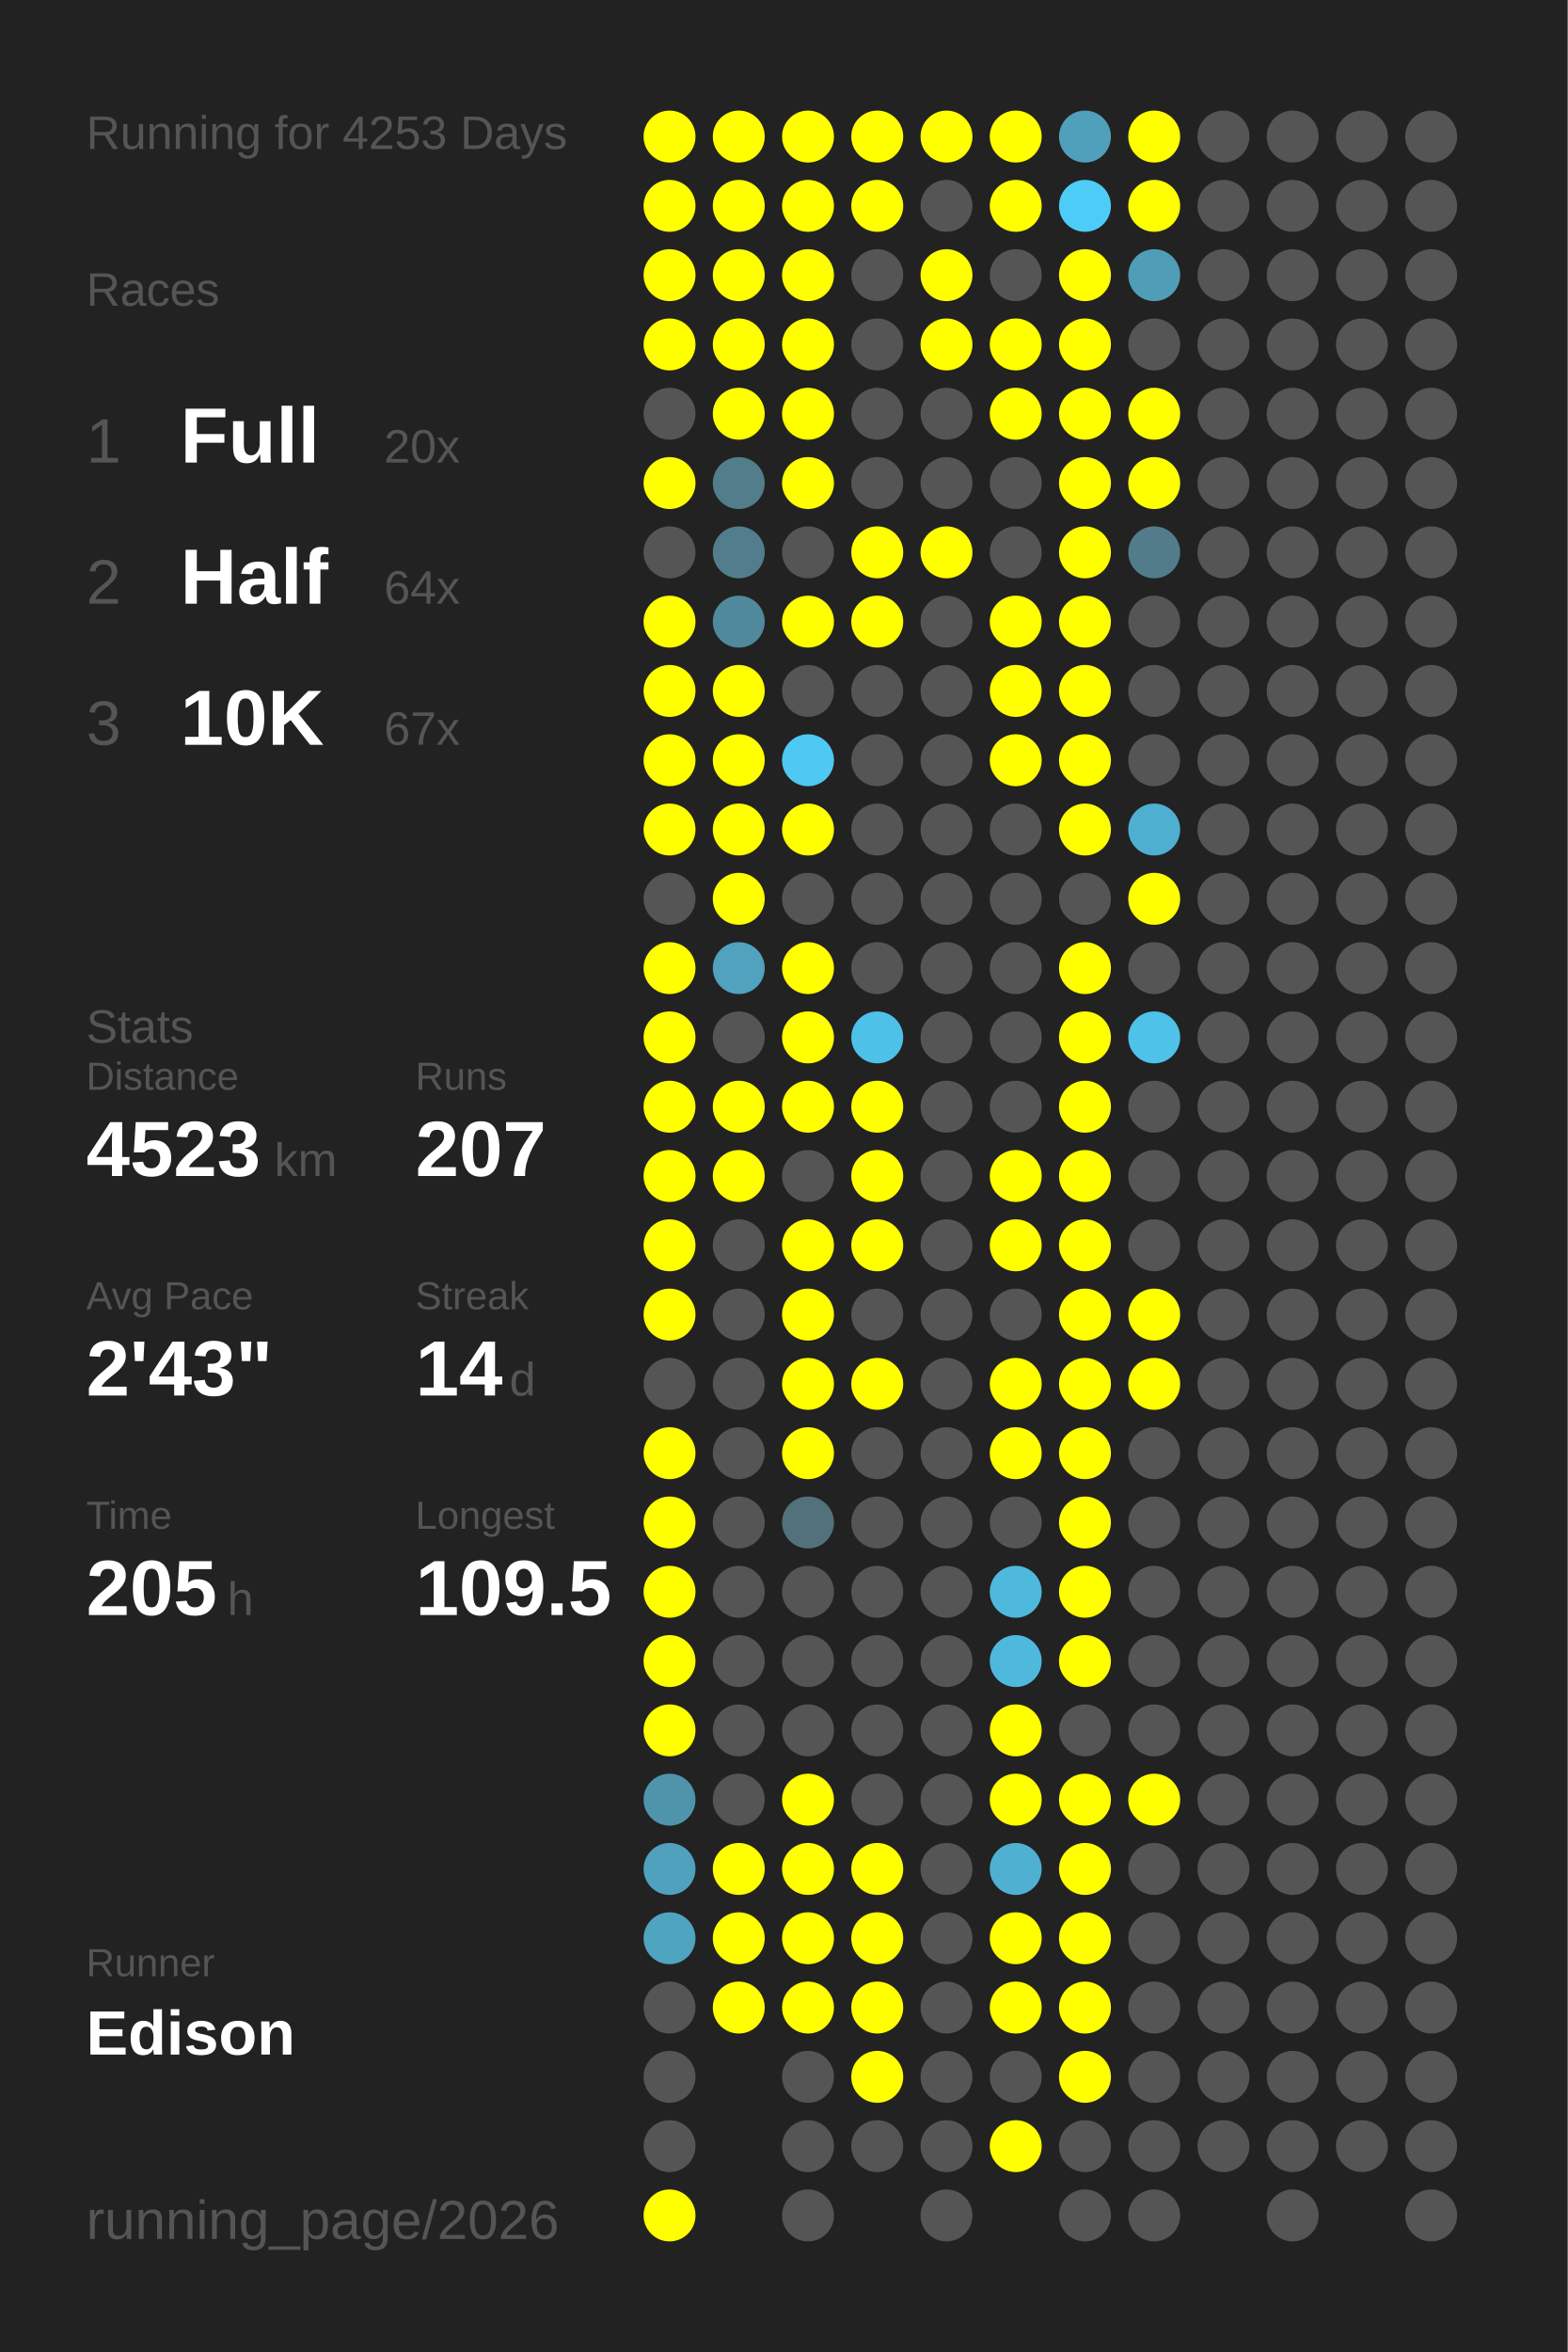
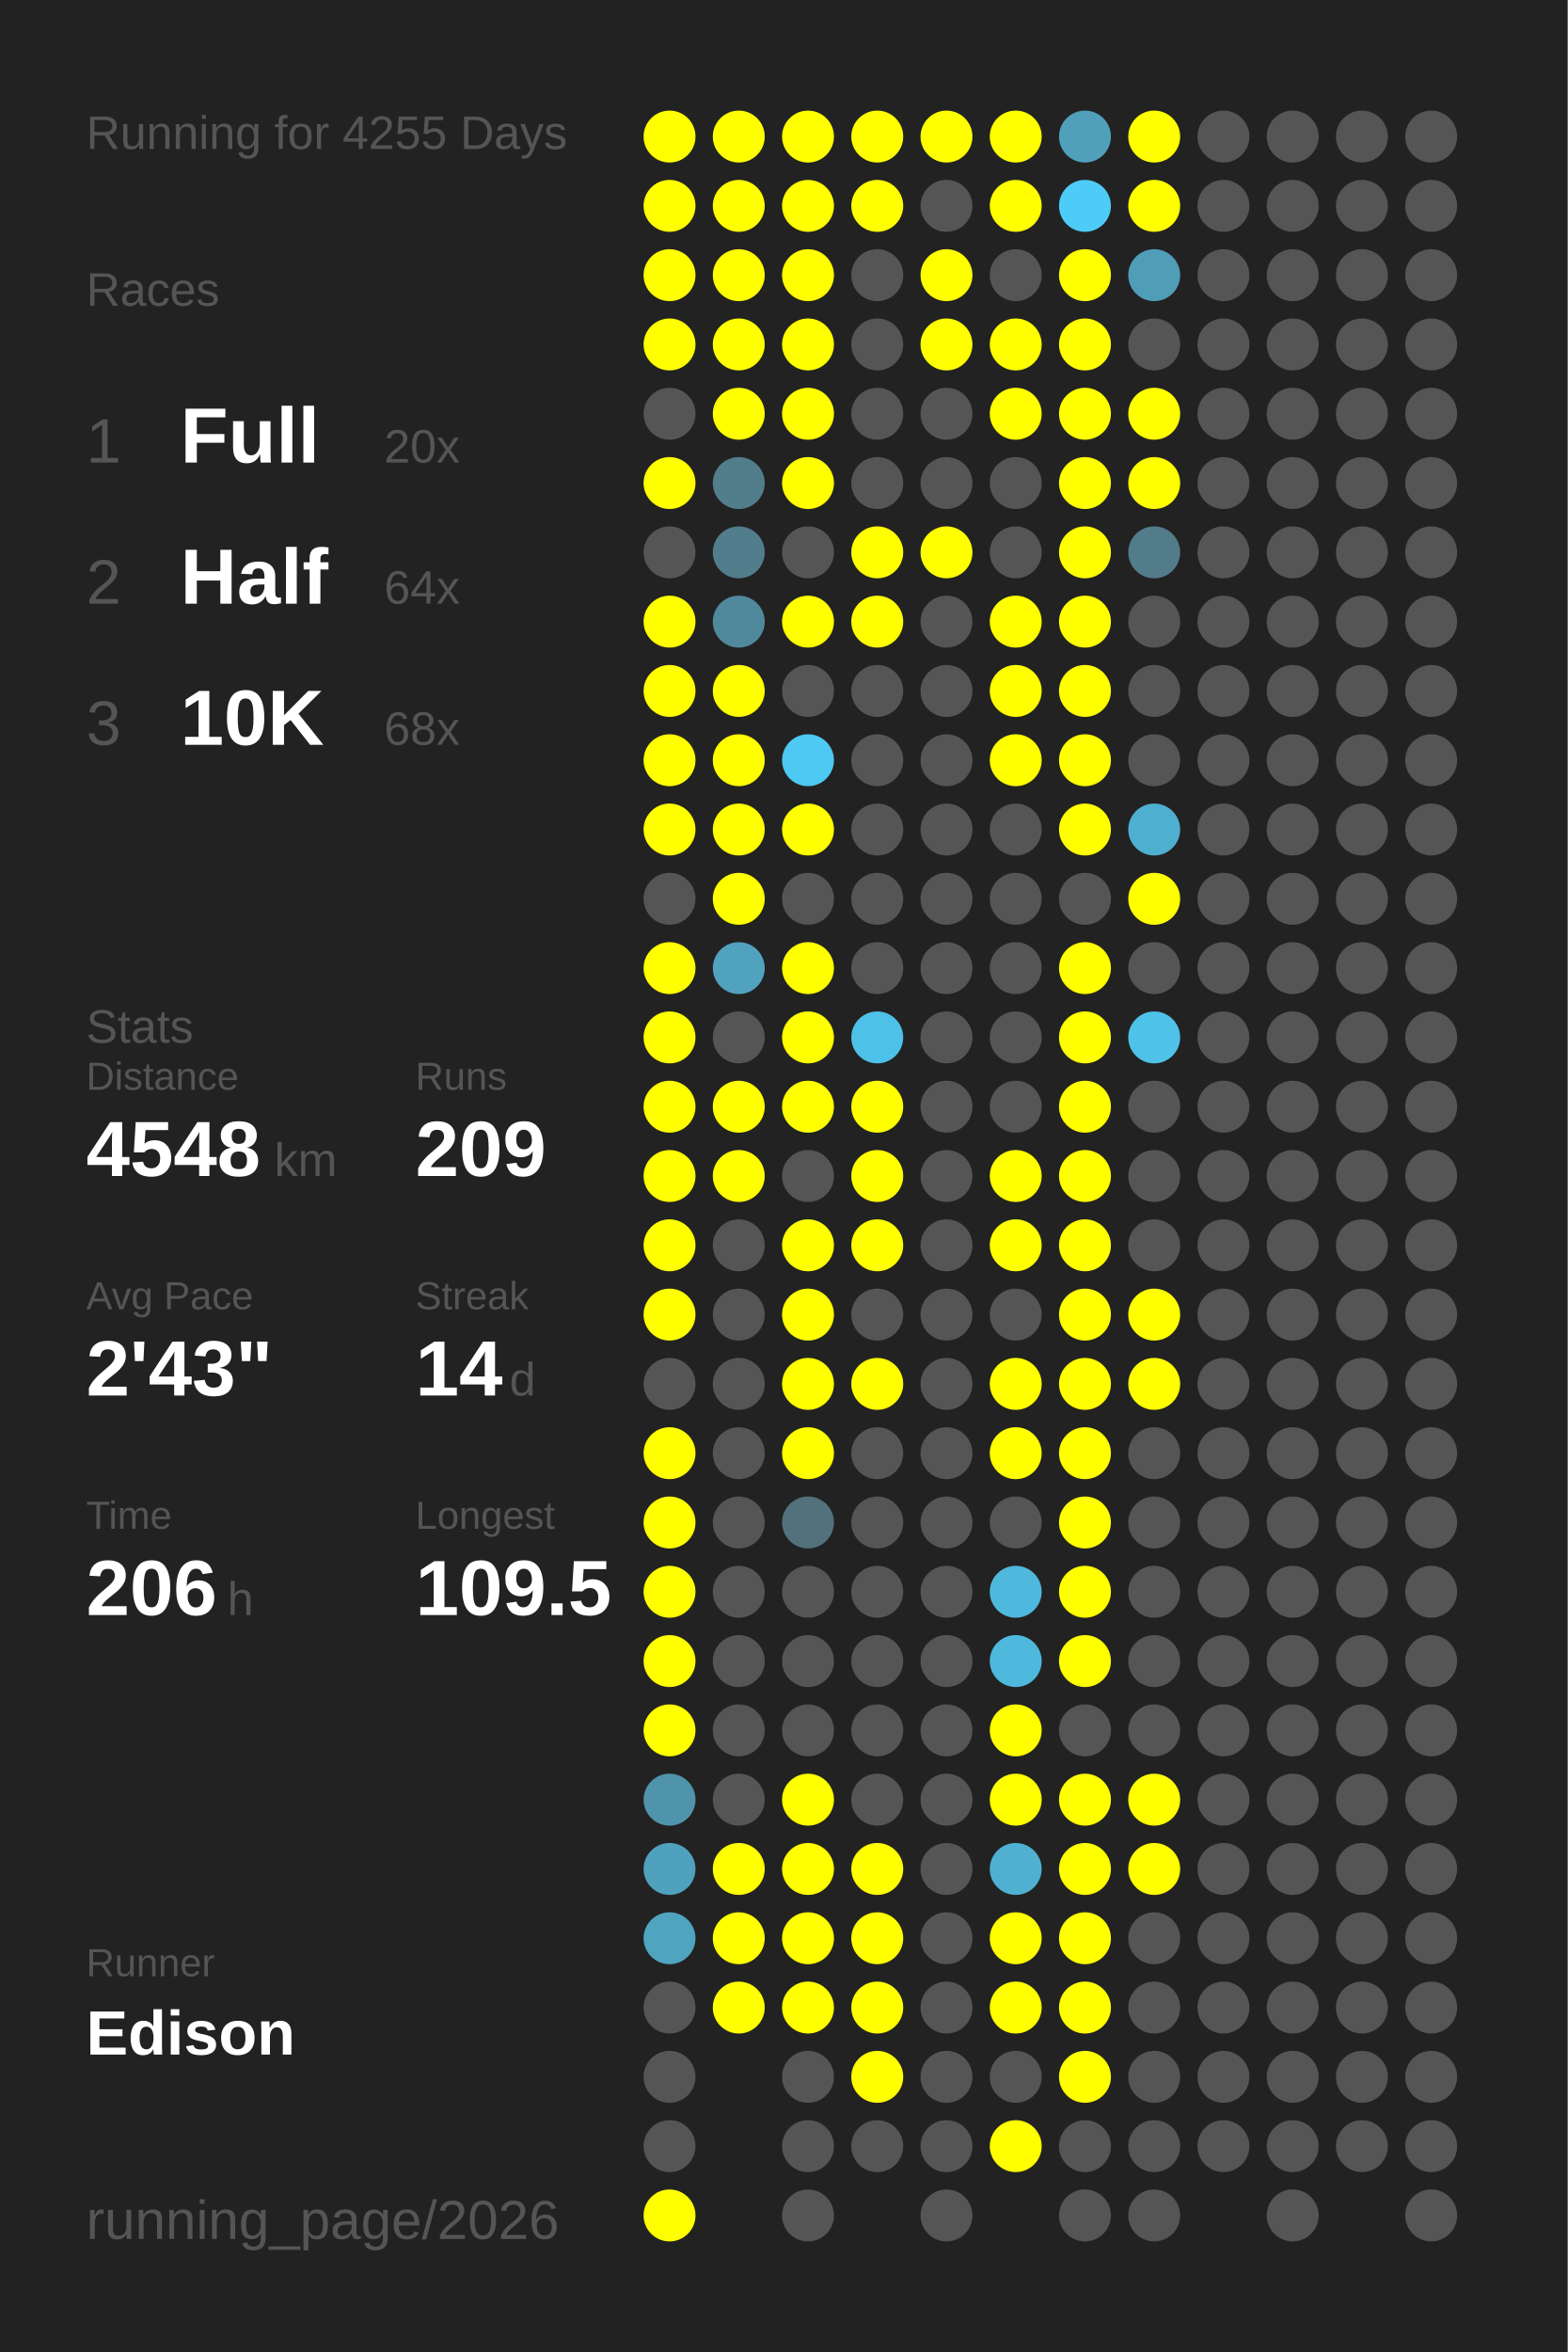
<svg xmlns="http://www.w3.org/2000/svg" baseProfile="full" height="300mm" version="1.1" viewBox="0,0,200,300" width="200mm">
  <defs />
  <rect fill="#222222" height="300" width="200" x="0" y="0" />
-   <text fill="#555555" style="font-size:6px; font-family:Arial;" x="11" y="19">Running for 4253 Days</text>
+   <text fill="#555555" style="font-size:6px; font-family:Arial;" x="11" y="19">Running for 4255 Days</text>
  <text fill="#555555" style="font-size:6px; font-family:Arial;" x="11" y="39">Races</text>
  <text fill="#555555" style="font-size:8px; font-family:Arial;" x="11" y="59">1</text>
  <text fill="#FFFFFF" style="font-size:10px; font-family:Arial; font-weight:bold;" x="23" y="59">Full</text>
  <text fill="#555555" style="font-size:6px; font-family:Arial;" x="49" y="59">20x</text>
  <text fill="#555555" style="font-size:8px; font-family:Arial;" x="11" y="77">2</text>
  <text fill="#FFFFFF" style="font-size:10px; font-family:Arial; font-weight:bold;" x="23" y="77">Half</text>
  <text fill="#555555" style="font-size:6px; font-family:Arial;" x="49" y="77">64x</text>
  <text fill="#555555" style="font-size:8px; font-family:Arial;" x="11" y="95">3</text>
  <text fill="#FFFFFF" style="font-size:10px; font-family:Arial; font-weight:bold;" x="23" y="95">10K</text>
-   <text fill="#555555" style="font-size:6px; font-family:Arial;" x="49" y="95">67x</text>
+   <text fill="#555555" style="font-size:6px; font-family:Arial;" x="49" y="95">68x</text>
  <text fill="#555555" style="font-size:6px; font-family:Arial;" x="11" y="133">Stats</text>
  <text fill="#555555" style="font-size:5px; font-family:Arial;" x="11" y="139">Distance</text>
-   <text fill="#FFFFFF" style="font-size:10px; font-family:Arial; font-weight:bold;" x="11" y="150">4523</text>
+   <text fill="#FFFFFF" style="font-size:10px; font-family:Arial; font-weight:bold;" x="11" y="150">4548</text>
  <text fill="#555555" style="font-size:6px; font-family:Arial;" x="35" y="150">km</text>
  <text fill="#555555" style="font-size:5px; font-family:Arial;" x="53" y="139">Runs</text>
-   <text fill="#FFFFFF" style="font-size:10px; font-family:Arial; font-weight:bold;" x="53" y="150">207</text>
+   <text fill="#FFFFFF" style="font-size:10px; font-family:Arial; font-weight:bold;" x="53" y="150">209</text>
  <text fill="#555555" style="font-size:5px; font-family:Arial;" x="11" y="167">Avg Pace</text>
  <text fill="#FFFFFF" style="font-size:10px; font-family:Arial; font-weight:bold;" x="11" y="178">2'43"</text>
  <text fill="#555555" style="font-size:5px; font-family:Arial;" x="53" y="167">Streak</text>
  <text fill="#FFFFFF" style="font-size:10px; font-family:Arial; font-weight:bold;" x="53" y="178">14</text>
  <text fill="#555555" style="font-size:6px; font-family:Arial;" x="65" y="178">d</text>
  <text fill="#555555" style="font-size:5px; font-family:Arial;" x="11" y="195">Time</text>
-   <text fill="#FFFFFF" style="font-size:10px; font-family:Arial; font-weight:bold;" x="11" y="206">205</text>
+   <text fill="#FFFFFF" style="font-size:10px; font-family:Arial; font-weight:bold;" x="11" y="206">206</text>
  <text fill="#555555" style="font-size:6px; font-family:Arial;" x="29" y="206">h</text>
  <text fill="#555555" style="font-size:5px; font-family:Arial;" x="53" y="195">Longest</text>
  <text fill="#FFFFFF" style="font-size:10px; font-family:Arial; font-weight:bold;" x="53" y="206">109.5</text>
  <text fill="#555555" style="font-size:5px; font-family:Arial;" x="11" y="252.065">Runner</text>
  <text fill="#FFFFFF" style="font-size:8px; font-family:Arial; font-weight:bold;" x="11" y="262.065">Edison</text>
  <text fill="#555555" style="font-size:7px; font-family:Arial;" x="11" y="285.581">running_page/2026</text>
  <circle cx="85.417" cy="17.419" fill="#FFFF00" r="3.312" />
  <circle cx="85.417" cy="26.258" fill="#FFFF00" r="3.312" />
  <circle cx="85.417" cy="35.097" fill="#FFFF00" r="3.312" />
  <circle cx="85.417" cy="43.935" fill="#FFFF00" r="3.312" />
  <circle cx="85.417" cy="52.774" fill="#555555" r="3.312" />
  <circle cx="85.417" cy="61.613" fill="#FFFF00" r="3.312" />
  <circle cx="85.417" cy="70.452" fill="#555555" r="3.312" />
  <circle cx="85.417" cy="79.29" fill="#FFFF00" r="3.312" />
  <circle cx="85.417" cy="88.129" fill="#FFFF00" r="3.312" />
  <circle cx="85.417" cy="96.968" fill="#FFFF00" r="3.312" />
  <circle cx="85.417" cy="105.806" fill="#FFFF00" r="3.312" />
  <circle cx="85.417" cy="114.645" fill="#555555" r="3.312" />
  <circle cx="85.417" cy="123.484" fill="#FFFF00" r="3.312" />
  <circle cx="85.417" cy="132.323" fill="#FFFF00" r="3.312" />
  <circle cx="85.417" cy="141.161" fill="#FFFF00" r="3.312" />
  <circle cx="85.417" cy="150" fill="#FFFF00" r="3.312" />
  <circle cx="85.417" cy="158.839" fill="#FFFF00" r="3.312" />
  <circle cx="85.417" cy="167.677" fill="#FFFF00" r="3.312" />
  <circle cx="85.417" cy="176.516" fill="#555555" r="3.312" />
  <circle cx="85.417" cy="185.355" fill="#FFFF00" r="3.312" />
  <circle cx="85.417" cy="194.194" fill="#FFFF00" r="3.312" />
  <circle cx="85.417" cy="203.032" fill="#FFFF00" r="3.312" />
  <circle cx="85.417" cy="211.871" fill="#FFFF00" r="3.312" />
  <circle cx="85.417" cy="220.71" fill="#FFFF00" r="3.312" />
  <circle cx="85.417" cy="229.548" fill="#5094ab" r="3.312" />
  <circle cx="85.417" cy="238.387" fill="#50a1bd" r="3.312" />
  <circle cx="85.417" cy="247.226" fill="#4fa4c0" r="3.312" />
  <circle cx="85.417" cy="256.065" fill="#555555" r="3.312" />
  <circle cx="85.417" cy="264.903" fill="#555555" r="3.312" />
  <circle cx="85.417" cy="273.742" fill="#555555" r="3.312" />
  <circle cx="85.417" cy="282.581" fill="#FFFF00" r="3.312" />
  <circle cx="94.25" cy="17.419" fill="#FFFF00" r="3.312" />
  <circle cx="94.25" cy="26.258" fill="#FFFF00" r="3.312" />
  <circle cx="94.25" cy="35.097" fill="#FFFF00" r="3.312" />
  <circle cx="94.25" cy="43.935" fill="#FFFF00" r="3.312" />
  <circle cx="94.25" cy="52.774" fill="#FFFF00" r="3.312" />
  <circle cx="94.25" cy="61.613" fill="#527d8b" r="3.312" />
  <circle cx="94.25" cy="70.452" fill="#527d8c" r="3.312" />
  <circle cx="94.25" cy="79.29" fill="#51899c" r="3.312" />
  <circle cx="94.25" cy="88.129" fill="#FFFF00" r="3.312" />
  <circle cx="94.25" cy="96.968" fill="#FFFF00" r="3.312" />
  <circle cx="94.25" cy="105.806" fill="#FFFF00" r="3.312" />
  <circle cx="94.25" cy="114.645" fill="#FFFF00" r="3.312" />
  <circle cx="94.25" cy="123.484" fill="#50a2be" r="3.312" />
  <circle cx="94.25" cy="132.323" fill="#555555" r="3.312" />
  <circle cx="94.25" cy="141.161" fill="#FFFF00" r="3.312" />
  <circle cx="94.25" cy="150" fill="#FFFF00" r="3.312" />
  <circle cx="94.25" cy="158.839" fill="#555555" r="3.312" />
  <circle cx="94.25" cy="167.677" fill="#555555" r="3.312" />
  <circle cx="94.25" cy="176.516" fill="#555555" r="3.312" />
  <circle cx="94.25" cy="185.355" fill="#555555" r="3.312" />
  <circle cx="94.25" cy="194.194" fill="#555555" r="3.312" />
  <circle cx="94.25" cy="203.032" fill="#555555" r="3.312" />
  <circle cx="94.25" cy="211.871" fill="#555555" r="3.312" />
  <circle cx="94.25" cy="220.71" fill="#555555" r="3.312" />
  <circle cx="94.25" cy="229.548" fill="#555555" r="3.312" />
  <circle cx="94.25" cy="238.387" fill="#FFFF00" r="3.312" />
  <circle cx="94.25" cy="247.226" fill="#FFFF00" r="3.312" />
  <circle cx="94.25" cy="256.065" fill="#FFFF00" r="3.312" />
  <circle cx="103.083" cy="17.419" fill="#FFFF00" r="3.312" />
  <circle cx="103.083" cy="26.258" fill="#FFFF00" r="3.312" />
  <circle cx="103.083" cy="35.097" fill="#FFFF00" r="3.312" />
  <circle cx="103.083" cy="43.935" fill="#FFFF00" r="3.312" />
  <circle cx="103.083" cy="52.774" fill="#FFFF00" r="3.312" />
  <circle cx="103.083" cy="61.613" fill="#FFFF00" r="3.312" />
  <circle cx="103.083" cy="70.452" fill="#555555" r="3.312" />
  <circle cx="103.083" cy="79.29" fill="#FFFF00" r="3.312" />
  <circle cx="103.083" cy="88.129" fill="#555555" r="3.312" />
  <circle cx="103.083" cy="96.968" fill="#4dc9f3" r="3.312" />
  <circle cx="103.083" cy="105.806" fill="#FFFF00" r="3.312" />
  <circle cx="103.083" cy="114.645" fill="#555555" r="3.312" />
  <circle cx="103.083" cy="123.484" fill="#FFFF00" r="3.312" />
  <circle cx="103.083" cy="132.323" fill="#FFFF00" r="3.312" />
  <circle cx="103.083" cy="141.161" fill="#FFFF00" r="3.312" />
  <circle cx="103.083" cy="150" fill="#555555" r="3.312" />
  <circle cx="103.083" cy="158.839" fill="#FFFF00" r="3.312" />
  <circle cx="103.083" cy="167.677" fill="#FFFF00" r="3.312" />
  <circle cx="103.083" cy="176.516" fill="#FFFF00" r="3.312" />
  <circle cx="103.083" cy="185.355" fill="#FFFF00" r="3.312" />
  <circle cx="103.083" cy="194.194" fill="#53717b" r="3.312" />
  <circle cx="103.083" cy="203.032" fill="#555555" r="3.312" />
  <circle cx="103.083" cy="211.871" fill="#555555" r="3.312" />
  <circle cx="103.083" cy="220.71" fill="#555555" r="3.312" />
  <circle cx="103.083" cy="229.548" fill="#FFFF00" r="3.312" />
  <circle cx="103.083" cy="238.387" fill="#FFFF00" r="3.312" />
  <circle cx="103.083" cy="247.226" fill="#FFFF00" r="3.312" />
  <circle cx="103.083" cy="256.065" fill="#FFFF00" r="3.312" />
  <circle cx="103.083" cy="264.903" fill="#555555" r="3.312" />
  <circle cx="103.083" cy="273.742" fill="#555555" r="3.312" />
  <circle cx="103.083" cy="282.581" fill="#555555" r="3.312" />
  <circle cx="111.917" cy="17.419" fill="#FFFF00" r="3.312" />
  <circle cx="111.917" cy="26.258" fill="#FFFF00" r="3.312" />
  <circle cx="111.917" cy="35.097" fill="#555555" r="3.312" />
  <circle cx="111.917" cy="43.935" fill="#555555" r="3.312" />
  <circle cx="111.917" cy="52.774" fill="#555555" r="3.312" />
  <circle cx="111.917" cy="61.613" fill="#555555" r="3.312" />
  <circle cx="111.917" cy="70.452" fill="#FFFF00" r="3.312" />
  <circle cx="111.917" cy="79.29" fill="#FFFF00" r="3.312" />
  <circle cx="111.917" cy="88.129" fill="#555555" r="3.312" />
  <circle cx="111.917" cy="96.968" fill="#555555" r="3.312" />
  <circle cx="111.917" cy="105.806" fill="#555555" r="3.312" />
  <circle cx="111.917" cy="114.645" fill="#555555" r="3.312" />
  <circle cx="111.917" cy="123.484" fill="#555555" r="3.312" />
  <circle cx="111.917" cy="132.323" fill="#4ec1e8" r="3.312" />
  <circle cx="111.917" cy="141.161" fill="#FFFF00" r="3.312" />
  <circle cx="111.917" cy="150" fill="#FFFF00" r="3.312" />
  <circle cx="111.917" cy="158.839" fill="#FFFF00" r="3.312" />
  <circle cx="111.917" cy="167.677" fill="#555555" r="3.312" />
  <circle cx="111.917" cy="176.516" fill="#FFFF00" r="3.312" />
  <circle cx="111.917" cy="185.355" fill="#555555" r="3.312" />
  <circle cx="111.917" cy="194.194" fill="#555555" r="3.312" />
  <circle cx="111.917" cy="203.032" fill="#555555" r="3.312" />
  <circle cx="111.917" cy="211.871" fill="#555555" r="3.312" />
  <circle cx="111.917" cy="220.71" fill="#555555" r="3.312" />
  <circle cx="111.917" cy="229.548" fill="#555555" r="3.312" />
  <circle cx="111.917" cy="238.387" fill="#FFFF00" r="3.312" />
  <circle cx="111.917" cy="247.226" fill="#FFFF00" r="3.312" />
  <circle cx="111.917" cy="256.065" fill="#FFFF00" r="3.312" />
  <circle cx="111.917" cy="264.903" fill="#FFFF00" r="3.312" />
  <circle cx="111.917" cy="273.742" fill="#555555" r="3.312" />
  <circle cx="120.75" cy="17.419" fill="#FFFF00" r="3.312" />
  <circle cx="120.75" cy="26.258" fill="#555555" r="3.312" />
  <circle cx="120.75" cy="35.097" fill="#FFFF00" r="3.312" />
  <circle cx="120.75" cy="43.935" fill="#FFFF00" r="3.312" />
  <circle cx="120.75" cy="52.774" fill="#555555" r="3.312" />
  <circle cx="120.75" cy="61.613" fill="#555555" r="3.312" />
  <circle cx="120.75" cy="70.452" fill="#FFFF00" r="3.312" />
  <circle cx="120.75" cy="79.29" fill="#555555" r="3.312" />
  <circle cx="120.75" cy="88.129" fill="#555555" r="3.312" />
  <circle cx="120.75" cy="96.968" fill="#555555" r="3.312" />
  <circle cx="120.75" cy="105.806" fill="#555555" r="3.312" />
  <circle cx="120.75" cy="114.645" fill="#555555" r="3.312" />
  <circle cx="120.75" cy="123.484" fill="#555555" r="3.312" />
  <circle cx="120.75" cy="132.323" fill="#555555" r="3.312" />
  <circle cx="120.75" cy="141.161" fill="#555555" r="3.312" />
  <circle cx="120.75" cy="150" fill="#555555" r="3.312" />
  <circle cx="120.75" cy="158.839" fill="#555555" r="3.312" />
  <circle cx="120.75" cy="167.677" fill="#555555" r="3.312" />
  <circle cx="120.75" cy="176.516" fill="#555555" r="3.312" />
  <circle cx="120.75" cy="185.355" fill="#555555" r="3.312" />
  <circle cx="120.75" cy="194.194" fill="#555555" r="3.312" />
  <circle cx="120.75" cy="203.032" fill="#555555" r="3.312" />
  <circle cx="120.75" cy="211.871" fill="#555555" r="3.312" />
  <circle cx="120.75" cy="220.71" fill="#555555" r="3.312" />
  <circle cx="120.75" cy="229.548" fill="#555555" r="3.312" />
  <circle cx="120.75" cy="238.387" fill="#555555" r="3.312" />
  <circle cx="120.75" cy="247.226" fill="#555555" r="3.312" />
  <circle cx="120.75" cy="256.065" fill="#555555" r="3.312" />
  <circle cx="120.75" cy="264.903" fill="#555555" r="3.312" />
  <circle cx="120.75" cy="273.742" fill="#555555" r="3.312" />
  <circle cx="120.75" cy="282.581" fill="#555555" r="3.312" />
  <circle cx="129.583" cy="17.419" fill="#FFFF00" r="3.312" />
  <circle cx="129.583" cy="26.258" fill="#FFFF00" r="3.312" />
  <circle cx="129.583" cy="35.097" fill="#555555" r="3.312" />
  <circle cx="129.583" cy="43.935" fill="#FFFF00" r="3.312" />
  <circle cx="129.583" cy="52.774" fill="#FFFF00" r="3.312" />
  <circle cx="129.583" cy="61.613" fill="#555555" r="3.312" />
  <circle cx="129.583" cy="70.452" fill="#555555" r="3.312" />
  <circle cx="129.583" cy="79.29" fill="#FFFF00" r="3.312" />
  <circle cx="129.583" cy="88.129" fill="#FFFF00" r="3.312" />
  <circle cx="129.583" cy="96.968" fill="#FFFF00" r="3.312" />
  <circle cx="129.583" cy="105.806" fill="#555555" r="3.312" />
  <circle cx="129.583" cy="114.645" fill="#555555" r="3.312" />
  <circle cx="129.583" cy="123.484" fill="#555555" r="3.312" />
  <circle cx="129.583" cy="132.323" fill="#555555" r="3.312" />
  <circle cx="129.583" cy="141.161" fill="#555555" r="3.312" />
  <circle cx="129.583" cy="150" fill="#FFFF00" r="3.312" />
  <circle cx="129.583" cy="158.839" fill="#FFFF00" r="3.312" />
  <circle cx="129.583" cy="167.677" fill="#555555" r="3.312" />
  <circle cx="129.583" cy="176.516" fill="#FFFF00" r="3.312" />
  <circle cx="129.583" cy="185.355" fill="#FFFF00" r="3.312" />
  <circle cx="129.583" cy="194.194" fill="#555555" r="3.312" />
  <circle cx="129.583" cy="203.032" fill="#4eb9dd" r="3.312" />
  <circle cx="129.583" cy="211.871" fill="#4eb9dd" r="3.312" />
  <circle cx="129.583" cy="220.71" fill="#FFFF00" r="3.312" />
  <circle cx="129.583" cy="229.548" fill="#FFFF00" r="3.312" />
  <circle cx="129.583" cy="238.387" fill="#4fb0d1" r="3.312" />
  <circle cx="129.583" cy="247.226" fill="#FFFF00" r="3.312" />
  <circle cx="129.583" cy="256.065" fill="#FFFF00" r="3.312" />
  <circle cx="129.583" cy="264.903" fill="#555555" r="3.312" />
  <circle cx="129.583" cy="273.742" fill="#FFFF00" r="3.312" />
  <circle cx="138.417" cy="17.419" fill="#50a0bb" r="3.312" />
  <circle cx="138.417" cy="26.258" fill="#4dccf7" r="3.312" />
  <circle cx="138.417" cy="35.097" fill="#FFFF00" r="3.312" />
  <circle cx="138.417" cy="43.935" fill="#FFFF00" r="3.312" />
  <circle cx="138.417" cy="52.774" fill="#FFFF00" r="3.312" />
  <circle cx="138.417" cy="61.613" fill="#FFFF00" r="3.312" />
  <circle cx="138.417" cy="70.452" fill="#FFFF00" r="3.312" />
  <circle cx="138.417" cy="79.29" fill="#FFFF00" r="3.312" />
  <circle cx="138.417" cy="88.129" fill="#FFFF00" r="3.312" />
  <circle cx="138.417" cy="96.968" fill="#FFFF00" r="3.312" />
  <circle cx="138.417" cy="105.806" fill="#FFFF00" r="3.312" />
  <circle cx="138.417" cy="114.645" fill="#555555" r="3.312" />
  <circle cx="138.417" cy="123.484" fill="#FFFF00" r="3.312" />
  <circle cx="138.417" cy="132.323" fill="#FFFF00" r="3.312" />
  <circle cx="138.417" cy="141.161" fill="#FFFF00" r="3.312" />
  <circle cx="138.417" cy="150" fill="#FFFF00" r="3.312" />
  <circle cx="138.417" cy="158.839" fill="#FFFF00" r="3.312" />
  <circle cx="138.417" cy="167.677" fill="#FFFF00" r="3.312" />
  <circle cx="138.417" cy="176.516" fill="#FFFF00" r="3.312" />
  <circle cx="138.417" cy="185.355" fill="#FFFF00" r="3.312" />
  <circle cx="138.417" cy="194.194" fill="#FFFF00" r="3.312" />
  <circle cx="138.417" cy="203.032" fill="#FFFF00" r="3.312" />
  <circle cx="138.417" cy="211.871" fill="#FFFF00" r="3.312" />
  <circle cx="138.417" cy="220.71" fill="#555555" r="3.312" />
  <circle cx="138.417" cy="229.548" fill="#FFFF00" r="3.312" />
  <circle cx="138.417" cy="238.387" fill="#FFFF00" r="3.312" />
  <circle cx="138.417" cy="247.226" fill="#FFFF00" r="3.312" />
  <circle cx="138.417" cy="256.065" fill="#FFFF00" r="3.312" />
  <circle cx="138.417" cy="264.903" fill="#FFFF00" r="3.312" />
  <circle cx="138.417" cy="273.742" fill="#555555" r="3.312" />
  <circle cx="138.417" cy="282.581" fill="#555555" r="3.312" />
  <circle cx="147.25" cy="17.419" fill="#FFFF00" r="3.312" />
  <circle cx="147.25" cy="26.258" fill="#FFFF00" r="3.312" />
  <circle cx="147.25" cy="35.097" fill="#509db8" r="3.312" />
  <circle cx="147.25" cy="43.935" fill="#555555" r="3.312" />
  <circle cx="147.25" cy="52.774" fill="#FFFF00" r="3.312" />
  <circle cx="147.25" cy="61.613" fill="#FFFF00" r="3.312" />
  <circle cx="147.25" cy="70.452" fill="#527c8a" r="3.312" />
  <circle cx="147.25" cy="79.29" fill="#555555" r="3.312" />
  <circle cx="147.25" cy="88.129" fill="#555555" r="3.312" />
  <circle cx="147.25" cy="96.968" fill="#555555" r="3.312" />
  <circle cx="147.25" cy="105.806" fill="#4fafd0" r="3.312" />
  <circle cx="147.25" cy="114.645" fill="#FFFF00" r="3.312" />
  <circle cx="147.25" cy="123.484" fill="#555555" r="3.312" />
  <circle cx="147.25" cy="132.323" fill="#4ec2e9" r="3.312" />
  <circle cx="147.25" cy="141.161" fill="#555555" r="3.312" />
  <circle cx="147.25" cy="150" fill="#555555" r="3.312" />
  <circle cx="147.25" cy="158.839" fill="#555555" r="3.312" />
  <circle cx="147.25" cy="167.677" fill="#FFFF00" r="3.312" />
  <circle cx="147.25" cy="176.516" fill="#FFFF00" r="3.312" />
  <circle cx="147.25" cy="185.355" fill="#555555" r="3.312" />
  <circle cx="147.25" cy="194.194" fill="#555555" r="3.312" />
  <circle cx="147.25" cy="203.032" fill="#555555" r="3.312" />
  <circle cx="147.25" cy="211.871" fill="#555555" r="3.312" />
  <circle cx="147.25" cy="220.71" fill="#555555" r="3.312" />
  <circle cx="147.25" cy="229.548" fill="#FFFF00" r="3.312" />
-   <circle cx="147.25" cy="238.387" fill="#555555" r="3.312" />
+   <circle cx="147.25" cy="238.387" fill="#FFFF00" r="3.312" />
  <circle cx="147.25" cy="247.226" fill="#555555" r="3.312" />
  <circle cx="147.25" cy="256.065" fill="#555555" r="3.312" />
  <circle cx="147.25" cy="264.903" fill="#555555" r="3.312" />
  <circle cx="147.25" cy="273.742" fill="#555555" r="3.312" />
  <circle cx="147.25" cy="282.581" fill="#555555" r="3.312" />
  <circle cx="156.083" cy="17.419" fill="#555555" r="3.312" />
  <circle cx="156.083" cy="26.258" fill="#555555" r="3.312" />
  <circle cx="156.083" cy="35.097" fill="#555555" r="3.312" />
  <circle cx="156.083" cy="43.935" fill="#555555" r="3.312" />
  <circle cx="156.083" cy="52.774" fill="#555555" r="3.312" />
  <circle cx="156.083" cy="61.613" fill="#555555" r="3.312" />
  <circle cx="156.083" cy="70.452" fill="#555555" r="3.312" />
  <circle cx="156.083" cy="79.29" fill="#555555" r="3.312" />
  <circle cx="156.083" cy="88.129" fill="#555555" r="3.312" />
  <circle cx="156.083" cy="96.968" fill="#555555" r="3.312" />
  <circle cx="156.083" cy="105.806" fill="#555555" r="3.312" />
  <circle cx="156.083" cy="114.645" fill="#555555" r="3.312" />
  <circle cx="156.083" cy="123.484" fill="#555555" r="3.312" />
  <circle cx="156.083" cy="132.323" fill="#555555" r="3.312" />
  <circle cx="156.083" cy="141.161" fill="#555555" r="3.312" />
  <circle cx="156.083" cy="150" fill="#555555" r="3.312" />
  <circle cx="156.083" cy="158.839" fill="#555555" r="3.312" />
  <circle cx="156.083" cy="167.677" fill="#555555" r="3.312" />
  <circle cx="156.083" cy="176.516" fill="#555555" r="3.312" />
  <circle cx="156.083" cy="185.355" fill="#555555" r="3.312" />
  <circle cx="156.083" cy="194.194" fill="#555555" r="3.312" />
  <circle cx="156.083" cy="203.032" fill="#555555" r="3.312" />
  <circle cx="156.083" cy="211.871" fill="#555555" r="3.312" />
  <circle cx="156.083" cy="220.71" fill="#555555" r="3.312" />
  <circle cx="156.083" cy="229.548" fill="#555555" r="3.312" />
  <circle cx="156.083" cy="238.387" fill="#555555" r="3.312" />
  <circle cx="156.083" cy="247.226" fill="#555555" r="3.312" />
  <circle cx="156.083" cy="256.065" fill="#555555" r="3.312" />
  <circle cx="156.083" cy="264.903" fill="#555555" r="3.312" />
  <circle cx="156.083" cy="273.742" fill="#555555" r="3.312" />
  <circle cx="164.917" cy="17.419" fill="#555555" r="3.312" />
  <circle cx="164.917" cy="26.258" fill="#555555" r="3.312" />
  <circle cx="164.917" cy="35.097" fill="#555555" r="3.312" />
  <circle cx="164.917" cy="43.935" fill="#555555" r="3.312" />
  <circle cx="164.917" cy="52.774" fill="#555555" r="3.312" />
  <circle cx="164.917" cy="61.613" fill="#555555" r="3.312" />
  <circle cx="164.917" cy="70.452" fill="#555555" r="3.312" />
  <circle cx="164.917" cy="79.29" fill="#555555" r="3.312" />
  <circle cx="164.917" cy="88.129" fill="#555555" r="3.312" />
  <circle cx="164.917" cy="96.968" fill="#555555" r="3.312" />
  <circle cx="164.917" cy="105.806" fill="#555555" r="3.312" />
  <circle cx="164.917" cy="114.645" fill="#555555" r="3.312" />
  <circle cx="164.917" cy="123.484" fill="#555555" r="3.312" />
  <circle cx="164.917" cy="132.323" fill="#555555" r="3.312" />
  <circle cx="164.917" cy="141.161" fill="#555555" r="3.312" />
  <circle cx="164.917" cy="150" fill="#555555" r="3.312" />
  <circle cx="164.917" cy="158.839" fill="#555555" r="3.312" />
  <circle cx="164.917" cy="167.677" fill="#555555" r="3.312" />
  <circle cx="164.917" cy="176.516" fill="#555555" r="3.312" />
  <circle cx="164.917" cy="185.355" fill="#555555" r="3.312" />
  <circle cx="164.917" cy="194.194" fill="#555555" r="3.312" />
  <circle cx="164.917" cy="203.032" fill="#555555" r="3.312" />
  <circle cx="164.917" cy="211.871" fill="#555555" r="3.312" />
  <circle cx="164.917" cy="220.71" fill="#555555" r="3.312" />
  <circle cx="164.917" cy="229.548" fill="#555555" r="3.312" />
  <circle cx="164.917" cy="238.387" fill="#555555" r="3.312" />
  <circle cx="164.917" cy="247.226" fill="#555555" r="3.312" />
  <circle cx="164.917" cy="256.065" fill="#555555" r="3.312" />
  <circle cx="164.917" cy="264.903" fill="#555555" r="3.312" />
  <circle cx="164.917" cy="273.742" fill="#555555" r="3.312" />
  <circle cx="164.917" cy="282.581" fill="#555555" r="3.312" />
  <circle cx="173.75" cy="17.419" fill="#555555" r="3.312" />
  <circle cx="173.75" cy="26.258" fill="#555555" r="3.312" />
  <circle cx="173.75" cy="35.097" fill="#555555" r="3.312" />
  <circle cx="173.75" cy="43.935" fill="#555555" r="3.312" />
  <circle cx="173.75" cy="52.774" fill="#555555" r="3.312" />
  <circle cx="173.75" cy="61.613" fill="#555555" r="3.312" />
  <circle cx="173.75" cy="70.452" fill="#555555" r="3.312" />
  <circle cx="173.75" cy="79.29" fill="#555555" r="3.312" />
  <circle cx="173.75" cy="88.129" fill="#555555" r="3.312" />
  <circle cx="173.75" cy="96.968" fill="#555555" r="3.312" />
  <circle cx="173.75" cy="105.806" fill="#555555" r="3.312" />
  <circle cx="173.75" cy="114.645" fill="#555555" r="3.312" />
  <circle cx="173.75" cy="123.484" fill="#555555" r="3.312" />
  <circle cx="173.75" cy="132.323" fill="#555555" r="3.312" />
  <circle cx="173.75" cy="141.161" fill="#555555" r="3.312" />
  <circle cx="173.75" cy="150" fill="#555555" r="3.312" />
  <circle cx="173.75" cy="158.839" fill="#555555" r="3.312" />
  <circle cx="173.75" cy="167.677" fill="#555555" r="3.312" />
  <circle cx="173.75" cy="176.516" fill="#555555" r="3.312" />
  <circle cx="173.75" cy="185.355" fill="#555555" r="3.312" />
  <circle cx="173.75" cy="194.194" fill="#555555" r="3.312" />
  <circle cx="173.75" cy="203.032" fill="#555555" r="3.312" />
  <circle cx="173.75" cy="211.871" fill="#555555" r="3.312" />
  <circle cx="173.75" cy="220.71" fill="#555555" r="3.312" />
  <circle cx="173.75" cy="229.548" fill="#555555" r="3.312" />
  <circle cx="173.75" cy="238.387" fill="#555555" r="3.312" />
  <circle cx="173.75" cy="247.226" fill="#555555" r="3.312" />
  <circle cx="173.75" cy="256.065" fill="#555555" r="3.312" />
  <circle cx="173.75" cy="264.903" fill="#555555" r="3.312" />
  <circle cx="173.75" cy="273.742" fill="#555555" r="3.312" />
  <circle cx="182.583" cy="17.419" fill="#555555" r="3.312" />
  <circle cx="182.583" cy="26.258" fill="#555555" r="3.312" />
  <circle cx="182.583" cy="35.097" fill="#555555" r="3.312" />
  <circle cx="182.583" cy="43.935" fill="#555555" r="3.312" />
  <circle cx="182.583" cy="52.774" fill="#555555" r="3.312" />
  <circle cx="182.583" cy="61.613" fill="#555555" r="3.312" />
  <circle cx="182.583" cy="70.452" fill="#555555" r="3.312" />
  <circle cx="182.583" cy="79.29" fill="#555555" r="3.312" />
  <circle cx="182.583" cy="88.129" fill="#555555" r="3.312" />
  <circle cx="182.583" cy="96.968" fill="#555555" r="3.312" />
  <circle cx="182.583" cy="105.806" fill="#555555" r="3.312" />
  <circle cx="182.583" cy="114.645" fill="#555555" r="3.312" />
  <circle cx="182.583" cy="123.484" fill="#555555" r="3.312" />
  <circle cx="182.583" cy="132.323" fill="#555555" r="3.312" />
  <circle cx="182.583" cy="141.161" fill="#555555" r="3.312" />
  <circle cx="182.583" cy="150" fill="#555555" r="3.312" />
  <circle cx="182.583" cy="158.839" fill="#555555" r="3.312" />
  <circle cx="182.583" cy="167.677" fill="#555555" r="3.312" />
  <circle cx="182.583" cy="176.516" fill="#555555" r="3.312" />
  <circle cx="182.583" cy="185.355" fill="#555555" r="3.312" />
  <circle cx="182.583" cy="194.194" fill="#555555" r="3.312" />
  <circle cx="182.583" cy="203.032" fill="#555555" r="3.312" />
  <circle cx="182.583" cy="211.871" fill="#555555" r="3.312" />
  <circle cx="182.583" cy="220.71" fill="#555555" r="3.312" />
  <circle cx="182.583" cy="229.548" fill="#555555" r="3.312" />
  <circle cx="182.583" cy="238.387" fill="#555555" r="3.312" />
  <circle cx="182.583" cy="247.226" fill="#555555" r="3.312" />
  <circle cx="182.583" cy="256.065" fill="#555555" r="3.312" />
  <circle cx="182.583" cy="264.903" fill="#555555" r="3.312" />
  <circle cx="182.583" cy="273.742" fill="#555555" r="3.312" />
  <circle cx="182.583" cy="282.581" fill="#555555" r="3.312" />
</svg>
